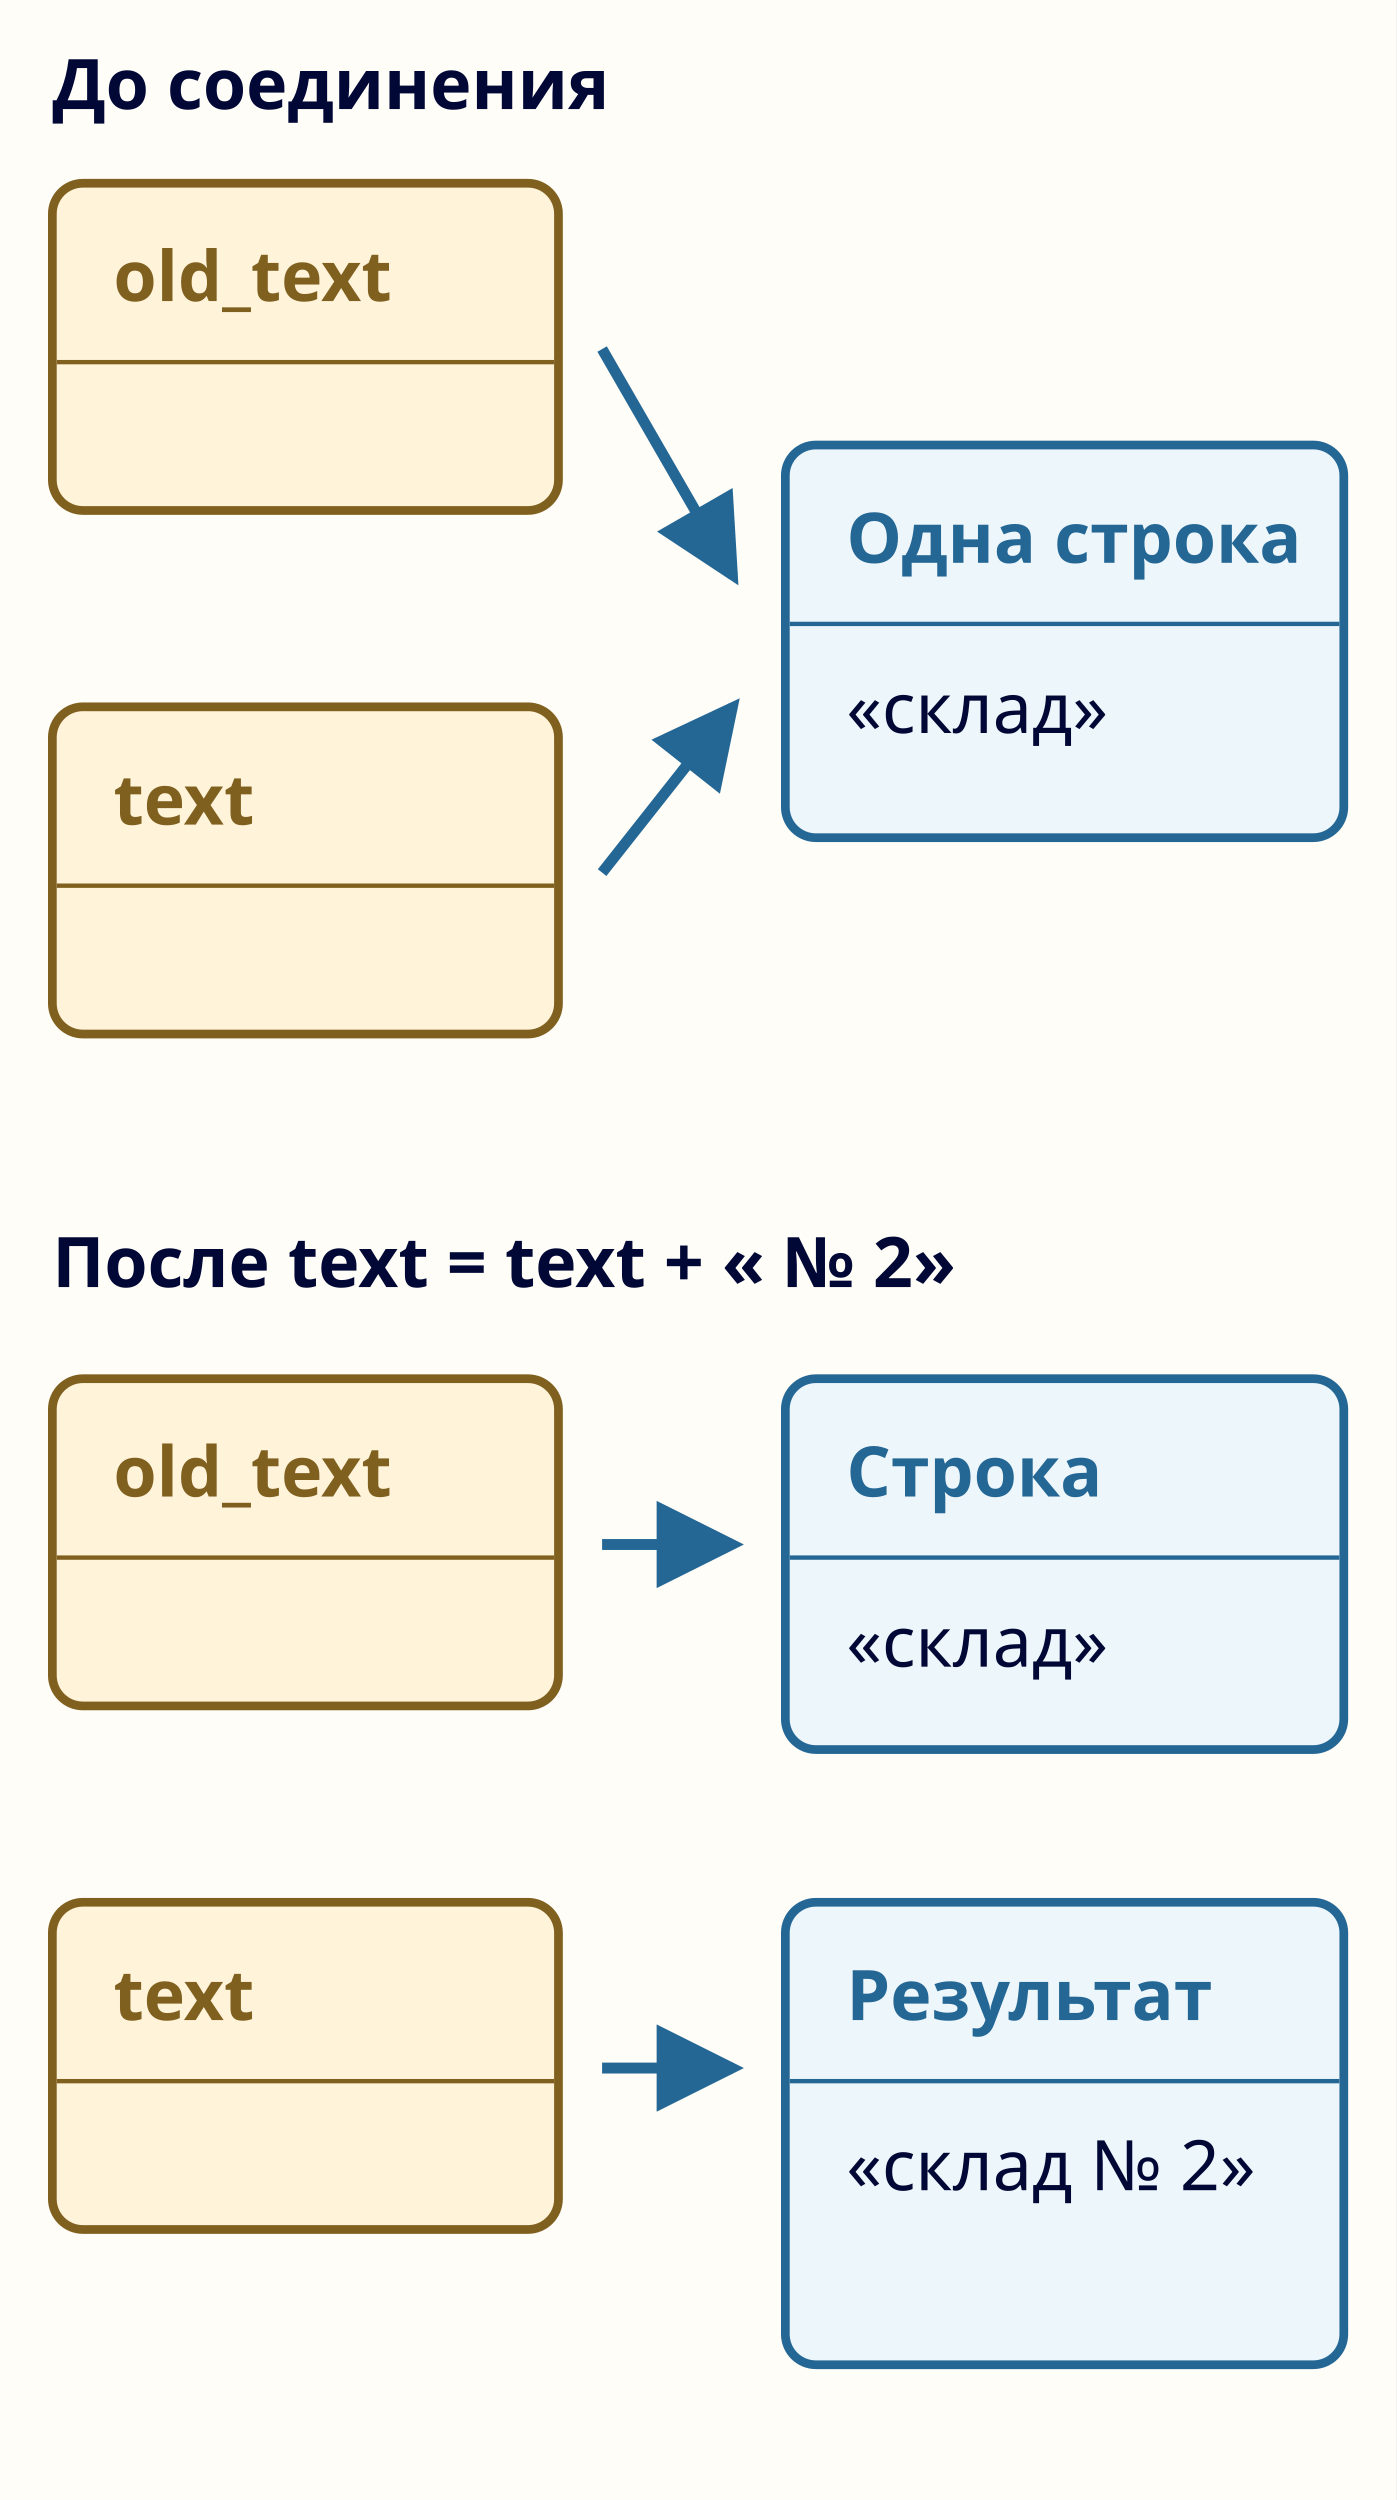
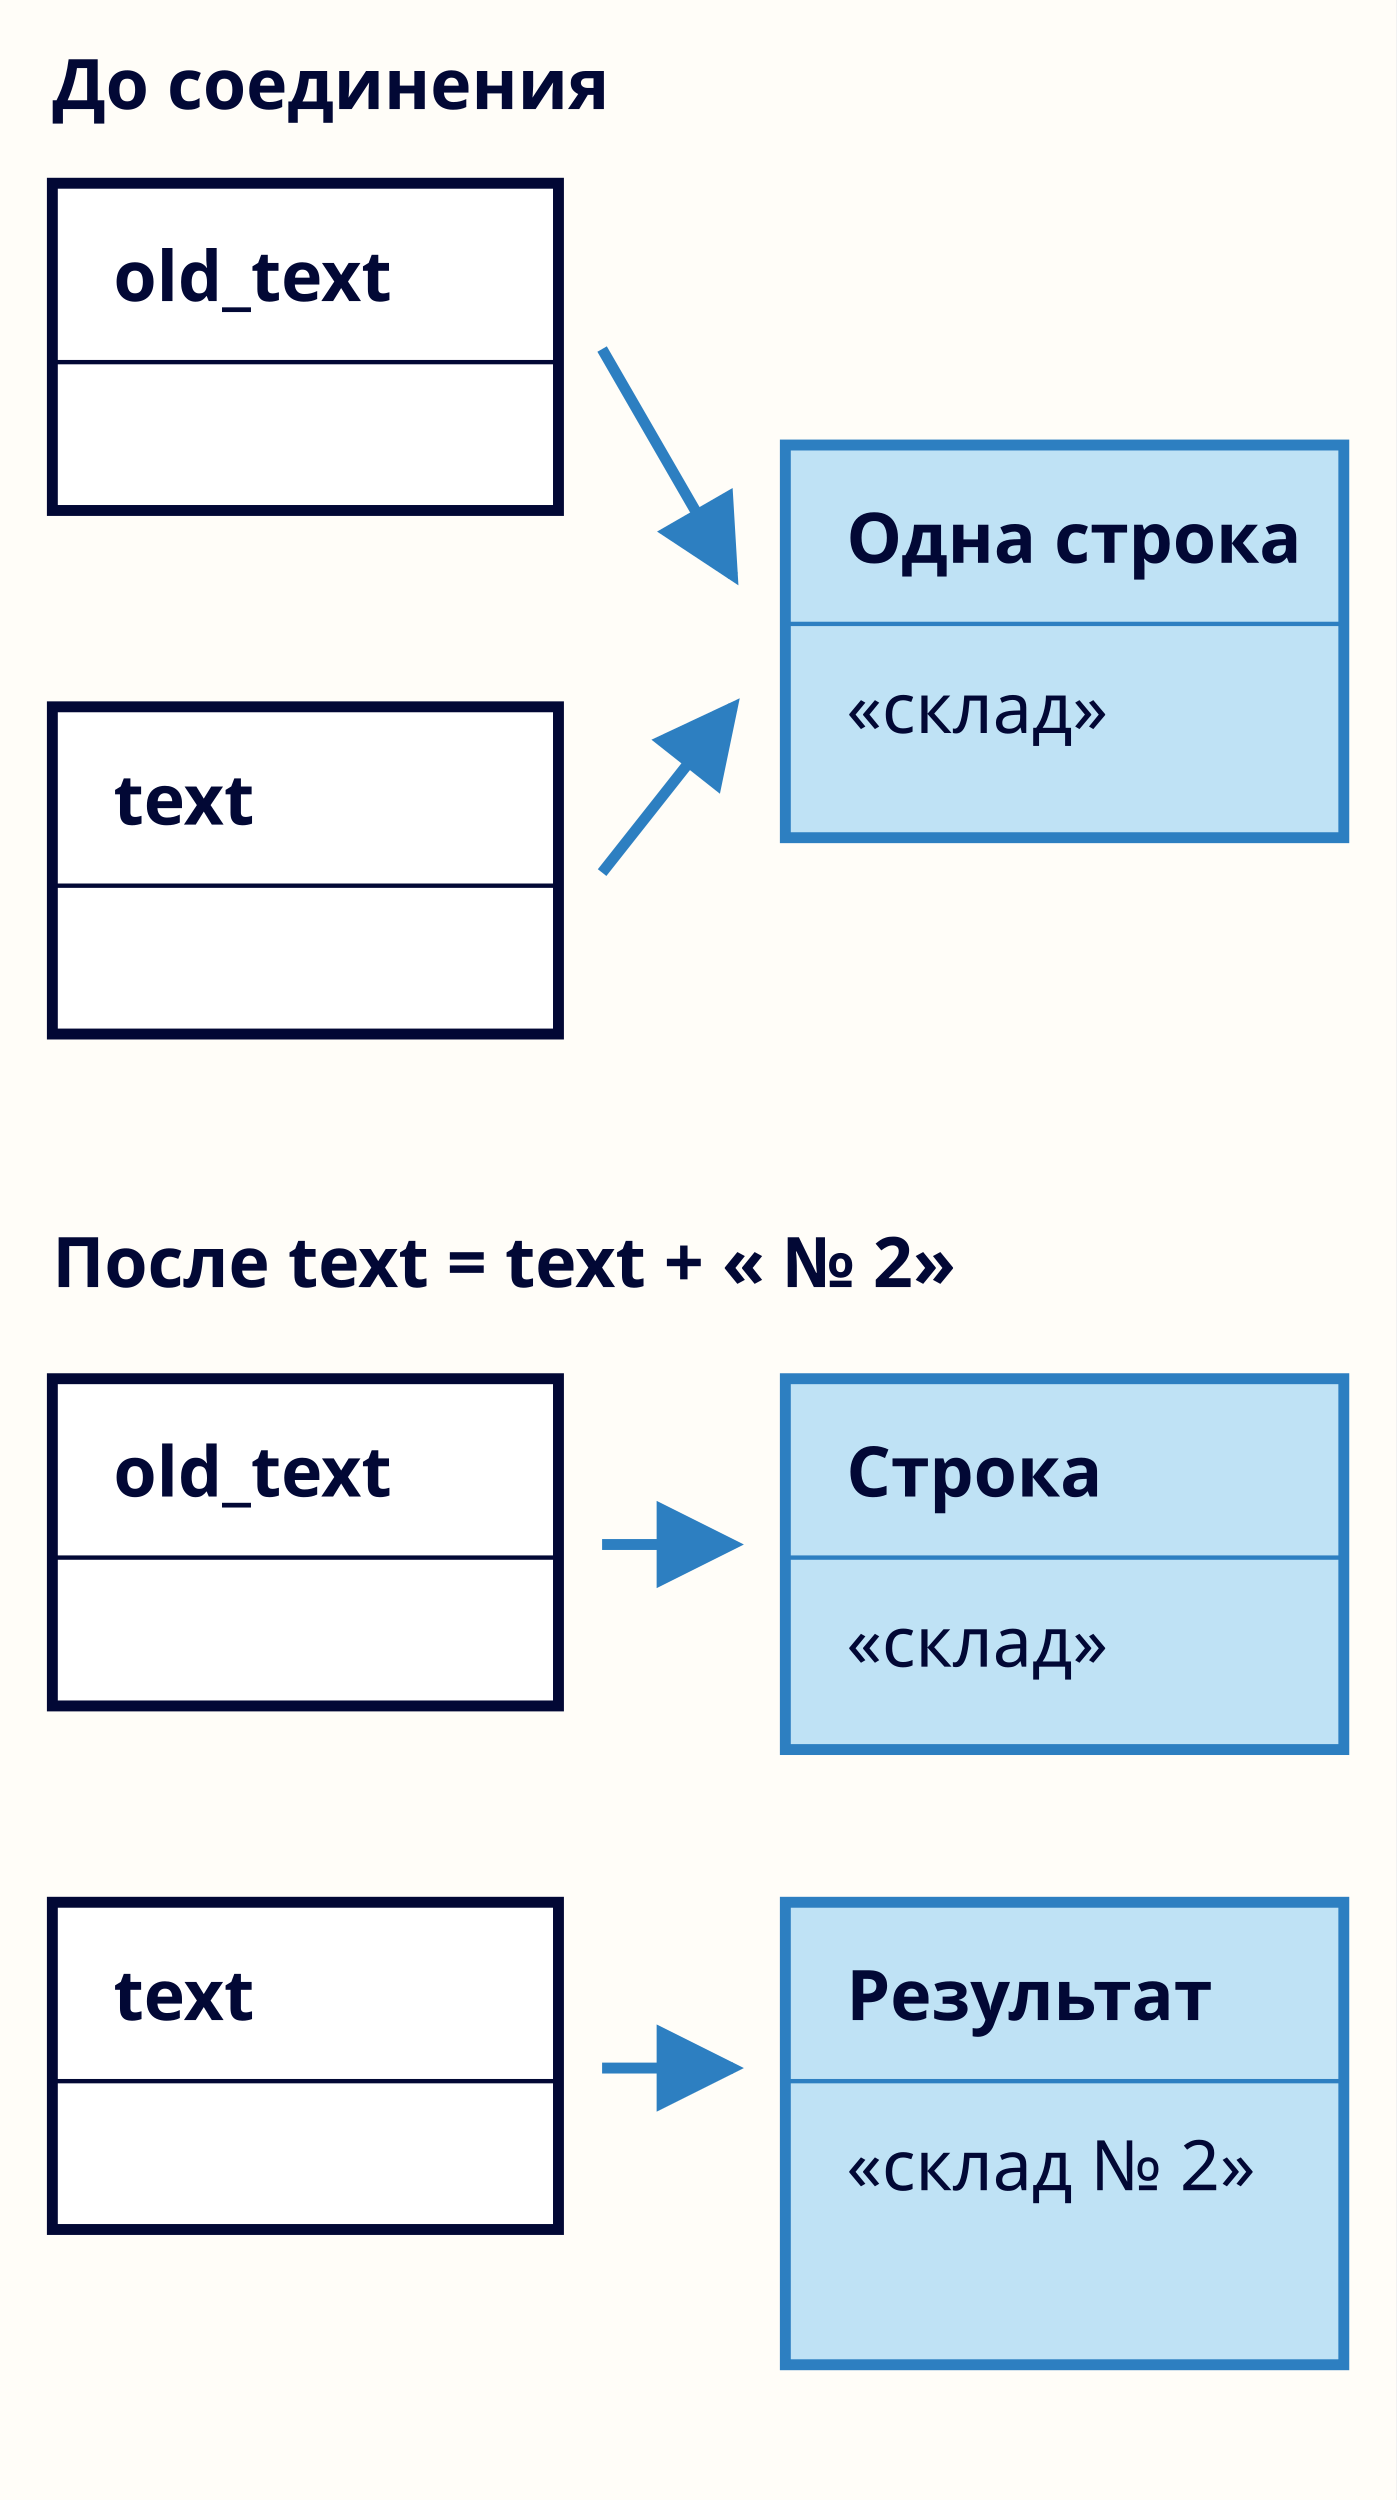
<svg xmlns="http://www.w3.org/2000/svg" width="320" height="573" viewBox="0 0 320 573" role="img" aria-labelledby="title desc">
  <defs>
    <marker id="arrow" markerWidth="8" markerHeight="8" refX="7" refY="4" orient="auto">
-       <path d="M0 0 L8 4 L0 8Z" fill="#246795" />
+       <path d="M0 0 L8 4 L0 8Z" fill="#2D7FC1" />
    </marker>
  </defs>
  <rect width="320" height="573" fill="#fffdf8" />
  <g font-family="system-ui, sans-serif" font-size="16" fill="#020835">
    <text x="12" y="25" font-weight="700">До соединения</text>
-     <rect x="12" y="42" width="116" height="75" rx="7" fill="#fff3da" stroke="#80601f" stroke-width="2" />
-     <path d="M13 83 H127" stroke="#80601f" />
-     <text x="26" y="69" font-weight="700" fill="#80601f">old_text</text>
-     <rect x="12" y="162" width="116" height="75" rx="7" fill="#fff3da" stroke="#80601f" stroke-width="2" />
-     <path d="M13 203 H127" stroke="#80601f" />
-     <text x="26" y="189" font-weight="700" fill="#80601f">text</text>
-     <rect x="180" y="102" width="128" height="90" rx="7" fill="#edf6fb" stroke="#246795" stroke-width="2" />
-     <path d="M181 143 H307" stroke="#246795" />
-     <text x="194" y="129" font-weight="700" fill="#246795">Одна строка</text>
+     <rect x="12" y="42" width="116" height="75" rx="0" fill="#FFFFFF" stroke="#020835" stroke-width="2.5" />
+     <path d="M13 83 H127" stroke="#020835" />
+     <text x="26" y="69" font-weight="700" fill="#020835">old_text</text>
+     <rect x="12" y="162" width="116" height="75" rx="0" fill="#FFFFFF" stroke="#020835" stroke-width="2.5" />
+     <path d="M13 203 H127" stroke="#020835" />
+     <text x="26" y="189" font-weight="700" fill="#020835">text</text>
+     <rect x="180" y="102" width="128" height="90" rx="0" fill="#BFE2F5" stroke="#2D7FC1" stroke-width="2.5" />
+     <path d="M181 143 H307" stroke="#2D7FC1" />
+     <text x="194" y="129" font-weight="700" fill="#020835">Одна строка</text>
    <text x="194" y="168">«склад»</text>
-     <path d="M138 80 L168 132" fill="none" stroke="#246795" stroke-width="2.5" marker-end="url(#arrow)" />
-     <path d="M138 200 L168 162" fill="none" stroke="#246795" stroke-width="2.5" marker-end="url(#arrow)" />
+     <path d="M138 80 L168 132" fill="none" stroke="#2D7FC1" stroke-width="2.5" marker-end="url(#arrow)" />
+     <path d="M138 200 L168 162" fill="none" stroke="#2D7FC1" stroke-width="2.5" marker-end="url(#arrow)" />
    <text x="12" y="295" font-weight="700">После text = text + « № 2»</text>
-     <rect x="12" y="316" width="116" height="75" rx="7" fill="#fff3da" stroke="#80601f" stroke-width="2" />
-     <path d="M13 357 H127" stroke="#80601f" />
-     <text x="26" y="343" font-weight="700" fill="#80601f">old_text</text>
-     <rect x="12" y="436" width="116" height="75" rx="7" fill="#fff3da" stroke="#80601f" stroke-width="2" />
-     <path d="M13 477 H127" stroke="#80601f" />
-     <text x="26" y="463" font-weight="700" fill="#80601f">text</text>
-     <rect x="180" y="316" width="128" height="85" rx="7" fill="#edf6fb" stroke="#246795" stroke-width="2" />
-     <path d="M181 357 H307" stroke="#246795" />
-     <text x="194" y="343" font-weight="700" fill="#246795">Строка</text>
+     <rect x="12" y="316" width="116" height="75" rx="0" fill="#FFFFFF" stroke="#020835" stroke-width="2.5" />
+     <path d="M13 357 H127" stroke="#020835" />
+     <text x="26" y="343" font-weight="700" fill="#020835">old_text</text>
+     <rect x="12" y="436" width="116" height="75" rx="0" fill="#FFFFFF" stroke="#020835" stroke-width="2.5" />
+     <path d="M13 477 H127" stroke="#020835" />
+     <text x="26" y="463" font-weight="700" fill="#020835">text</text>
+     <rect x="180" y="316" width="128" height="85" rx="0" fill="#BFE2F5" stroke="#2D7FC1" stroke-width="2.5" />
+     <path d="M181 357 H307" stroke="#2D7FC1" />
+     <text x="194" y="343" font-weight="700" fill="#020835">Строка</text>
    <text x="194" y="382">«склад»</text>
-     <rect x="180" y="436" width="128" height="106" rx="7" fill="#edf6fb" stroke="#246795" stroke-width="2" />
-     <path d="M181 477 H307" stroke="#246795" />
-     <text x="194" y="463" font-weight="700" fill="#246795">Результат</text>
+     <rect x="180" y="436" width="128" height="106" rx="0" fill="#BFE2F5" stroke="#2D7FC1" stroke-width="2.5" />
+     <path d="M181 477 H307" stroke="#2D7FC1" />
+     <text x="194" y="463" font-weight="700" fill="#020835">Результат</text>
    <text x="194" y="502">«склад № 2»</text>
-     <path d="M138 354 L168 354" fill="none" stroke="#246795" stroke-width="2.5" marker-end="url(#arrow)" />
-     <path d="M138 474 L168 474" fill="none" stroke="#246795" stroke-width="2.5" marker-end="url(#arrow)" />
+     <path d="M138 354 L168 354" fill="none" stroke="#2D7FC1" stroke-width="2.5" marker-end="url(#arrow)" />
+     <path d="M138 474 L168 474" fill="none" stroke="#2D7FC1" stroke-width="2.5" marker-end="url(#arrow)" />
  </g>
</svg>
